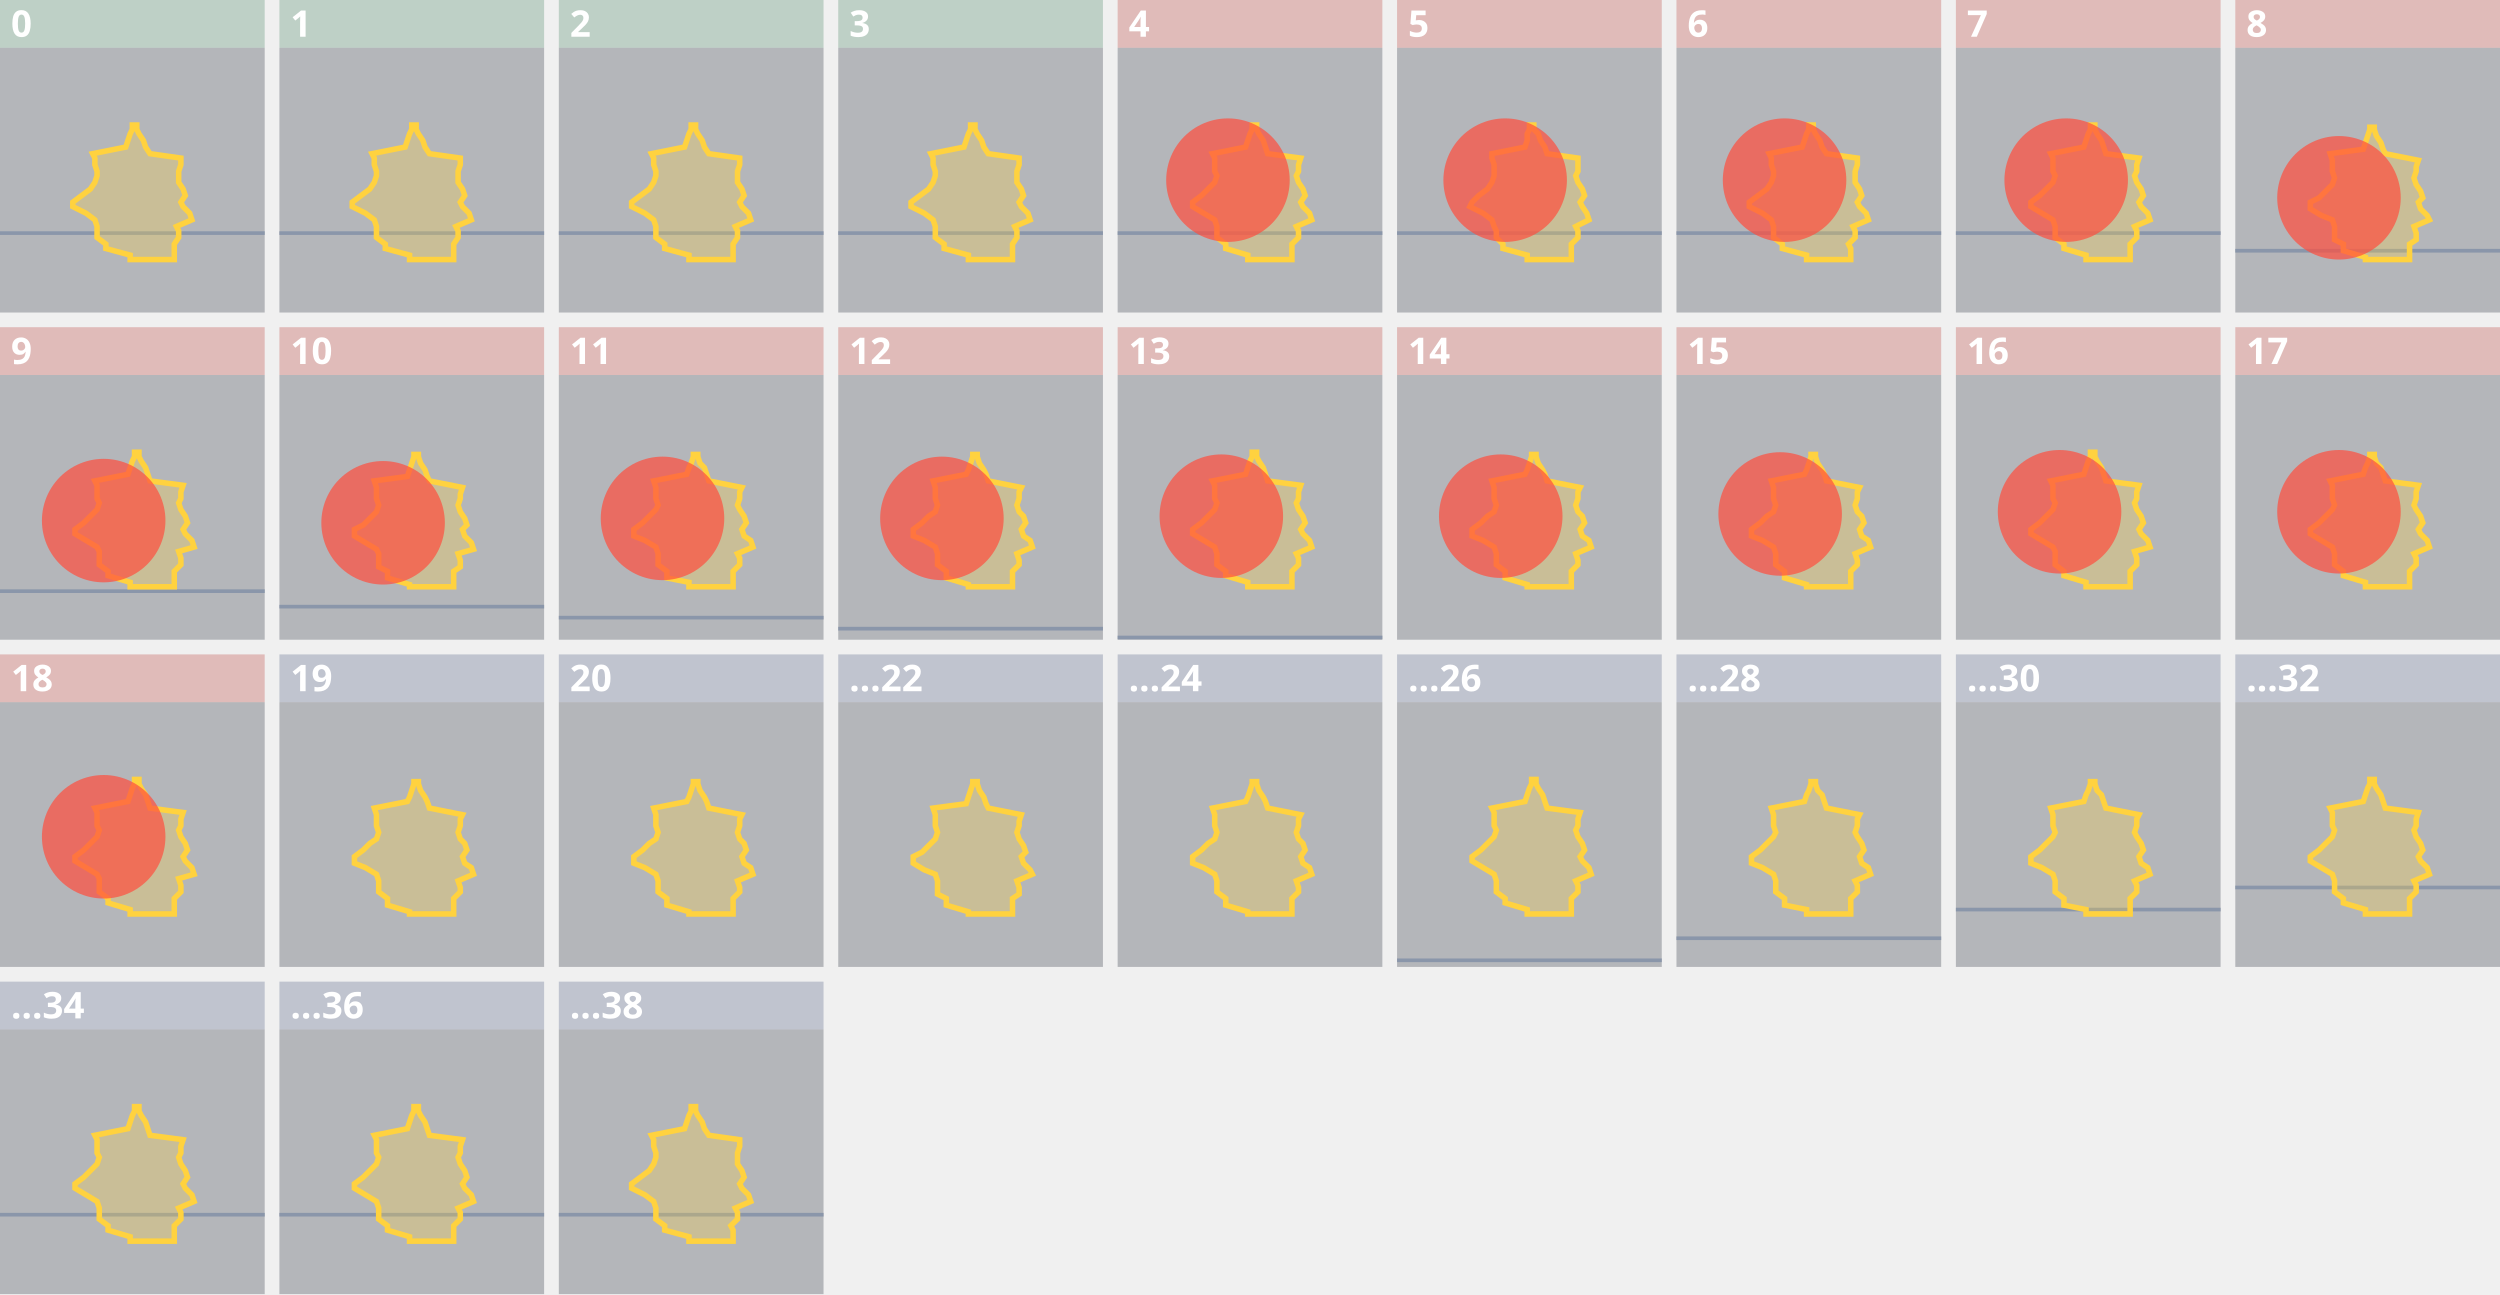
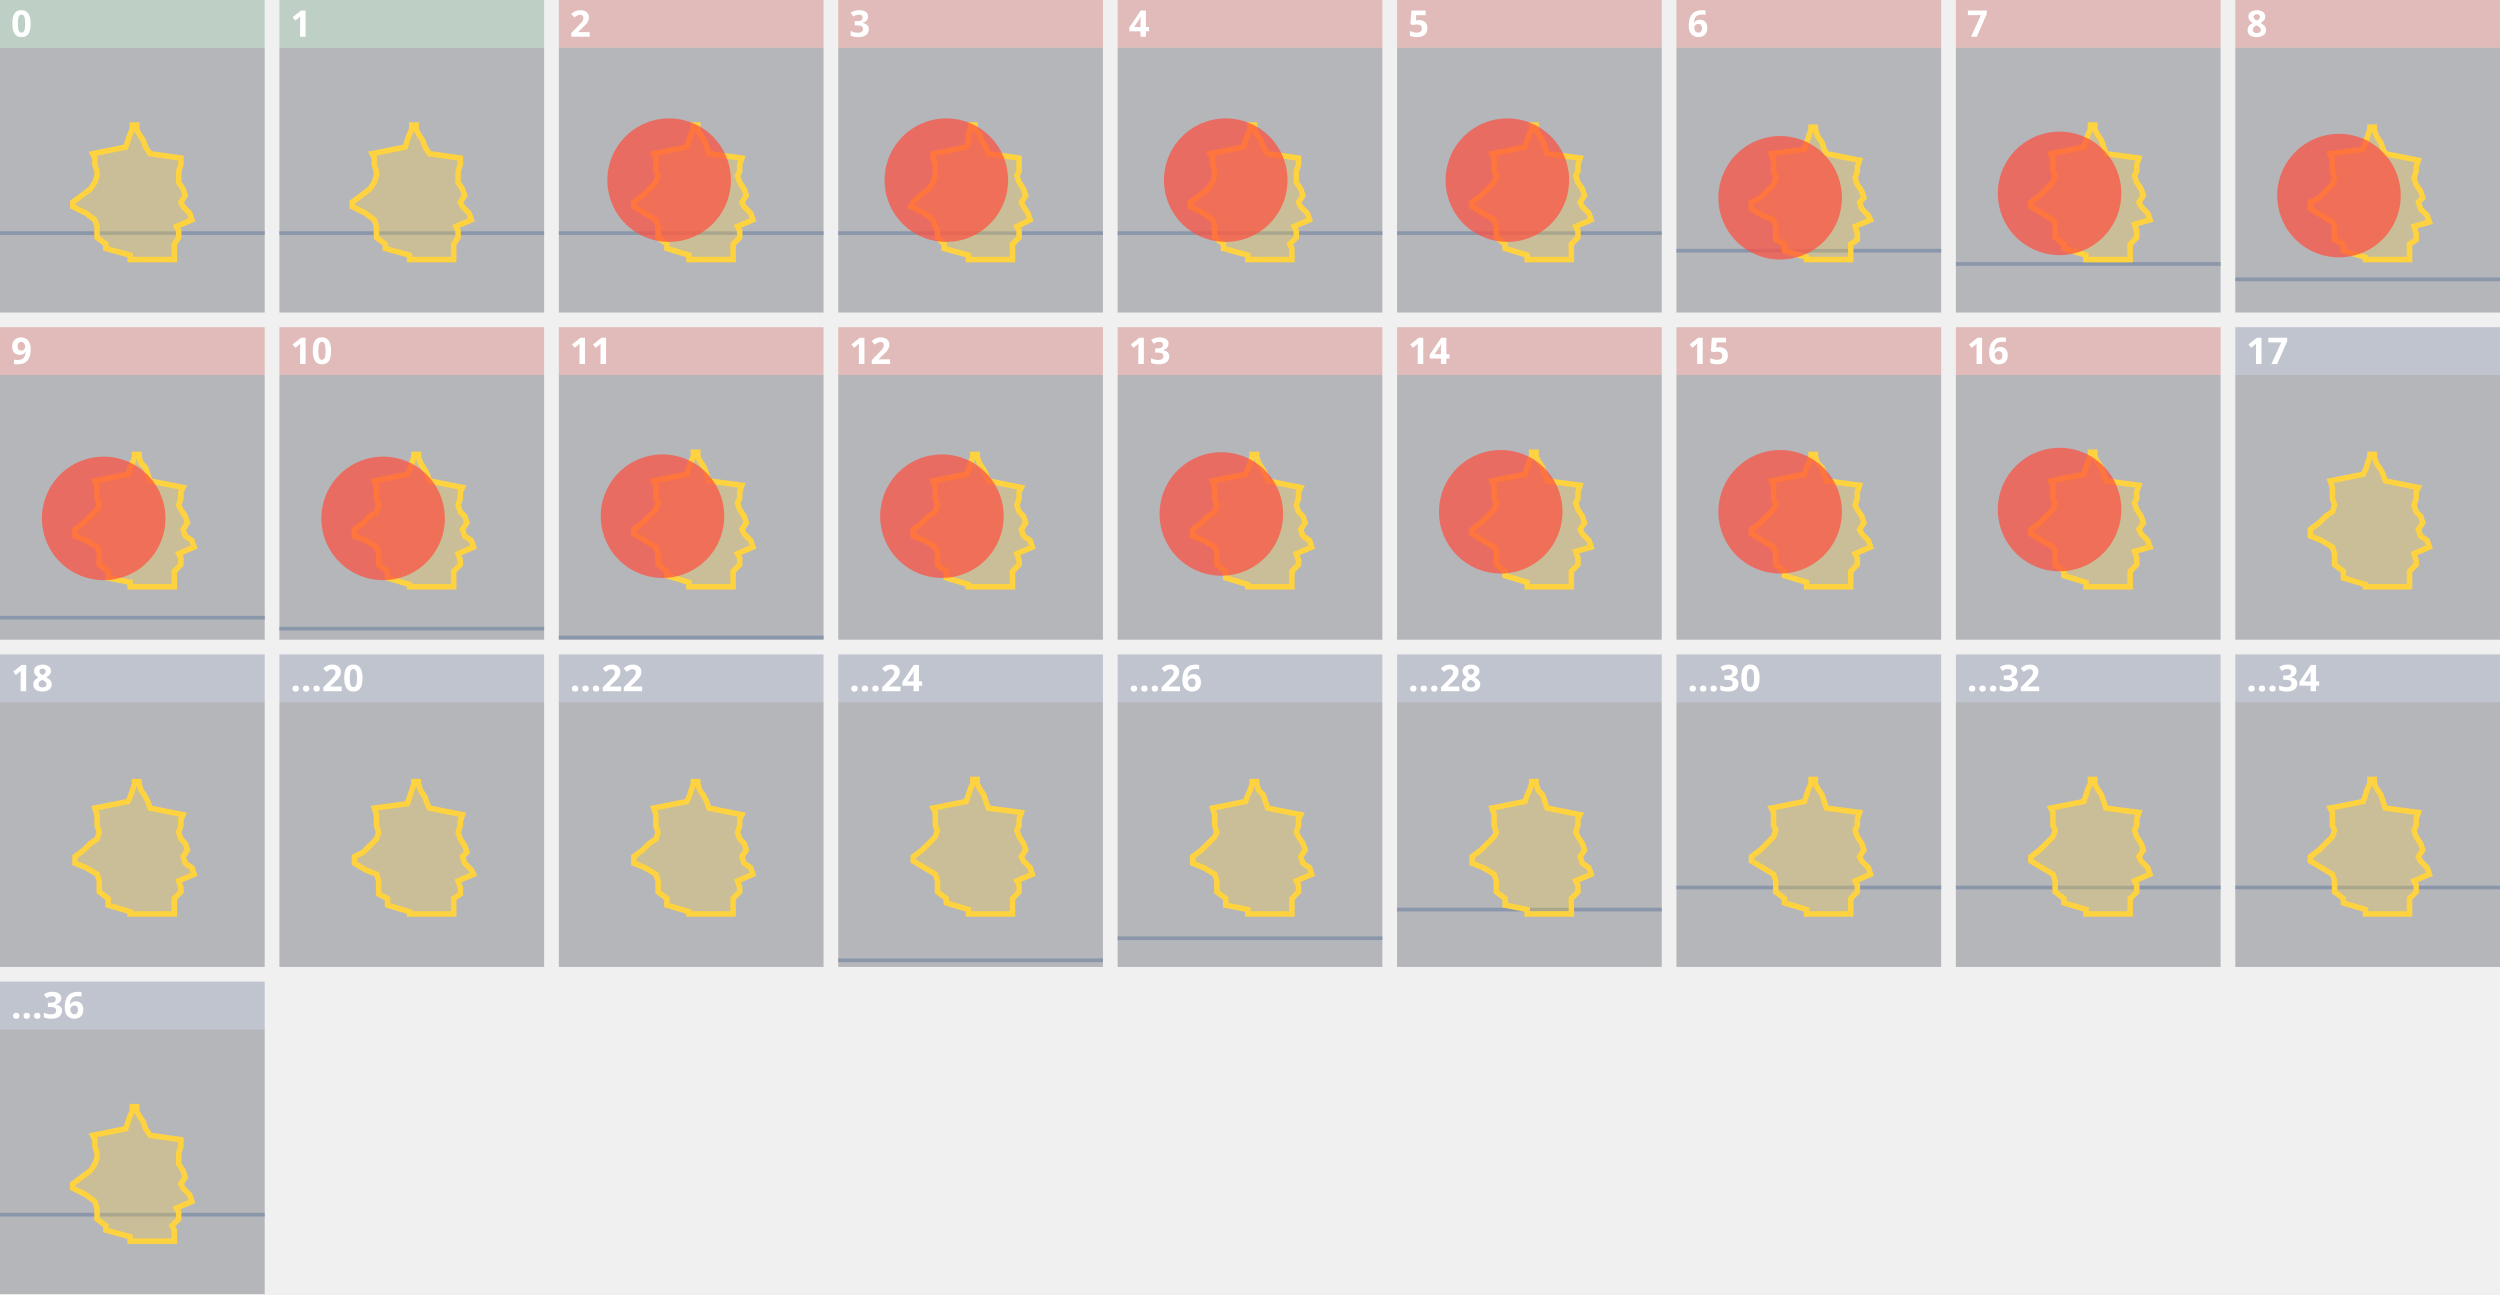
<svg xmlns="http://www.w3.org/2000/svg" viewBox="0 0 680 352" width="680" height="352">
  <style>text{font:bold 10px sans-serif;fill:#ffffff}.k{fill:#1b2230}.g{stroke:#8a96aa;stroke-width:1.67}use{stroke-width:2.50;fill-opacity:.28}.u{stroke:#ffd23f;fill:#ffd23f}.v{stroke:#4ade80;fill:#4ade80;fill-opacity:.6}.a{stroke:#e879f9;fill:#e879f9}.o{stroke:#22d3ee;fill:#22d3ee;fill-opacity:.5}.H{color:#ff4d3d;fill:#ff4d3d;opacity:.7}.G{color:#3b9cff;fill:#3b9cff;opacity:.75}.S{color:#ffa630;fill:#ffa630;opacity:.75}.T{color:#ffa630;fill:none;stroke:#ffa630;stroke-width:3.33;stroke-dasharray:6.7}.P{color:#c49bff;fill:none;stroke:#c49bff;stroke-width:1.67;stroke-dasharray:5.0}</style>
  <defs>
    <path id="b0" d="M0 -25L2 -25L2 -23L3 -21L5 -18L6 -15L8 -12L22 -10L22 -7L21 -4L21 -2L21 1L23 4L24 7L22 10L23 12L26 15L27 18L20 21L21 23L21 26L19 29L19 31L19 34L19 36L-1 36L-1 34L-12 31L-12 29L-16 26L-16 23L-16 21L-17 18L-21 15L-27 12L-27 10L-23 7L-19 4L-17 1L-16 -2L-16 -4L-17 -7L-17 -10L-18 -12L-3 -15L-2 -18L-1 -21L0 -23Z" />
    <path id="b1" d="M1 -25L3 -25L3 -23L4 -21L6 -18L7 -15L8 -12L23 -10L22 -7L22 -4L21 -2L22 1L24 4L25 7L23 10L24 12L27 15L28 18L21 21L22 23L22 26L19 29L19 31L19 34L19 36L-1 36L-1 34L-11 31L-11 29L-15 26L-15 23L-15 21L-16 18L-21 15L-26 12L-26 10L-22 7L-19 4L-16 1L-15 -2L-16 -4L-16 -7L-16 -10L-17 -12L-2 -15L-1 -18L0 -21L1 -23Z" />
    <path id="b2" d="M0 -25L2 -25L2 -23L4 -21L5 -18L7 -15L8 -12L22 -10L22 -7L22 -4L21 -2L22 1L24 4L25 7L23 10L24 12L26 15L27 18L21 21L22 23L22 26L19 29L19 31L19 34L19 36L-1 36L-1 34L-12 31L-12 29L-15 26L-15 23L-16 21L-17 18L-21 15L-27 12L-26 10L-23 7L-19 4L-17 1L-16 -2L-16 -4L-16 -7L-17 -10L-17 -12L-2 -15L-1 -18L-1 -21L0 -23Z" />
    <path id="b3" d="M0 -25L2 -25L2 -23L3 -21L5 -18L6 -15L8 -12L22 -10L22 -7L21 -4L21 -2L21 1L23 4L24 7L22 10L23 12L26 15L27 18L20 21L21 23L21 26L18 29L19 31L19 34L19 36L-1 36L-1 34L-12 31L-12 29L-16 26L-16 23L-16 21L-17 18L-21 15L-27 12L-27 10L-23 7L-19 4L-17 1L-16 -2L-16 -4L-17 -7L-17 -10L-18 -12L-3 -15L-2 -18L-1 -21L0 -23Z" />
    <path id="b4" d="M1 -24L3 -24L3 -23L4 -20L6 -17L7 -14L8 -12L23 -9L22 -6L22 -4L21 -1L22 2L24 5L25 8L23 10L24 13L27 16L28 18L21 21L22 24L22 27L19 29L19 32L19 35L19 36L-1 36L-1 35L-11 32L-11 29L-15 27L-15 24L-15 21L-16 18L-21 16L-26 13L-26 10L-22 8L-19 5L-16 2L-15 -1L-16 -4L-16 -6L-16 -9L-17 -12L-2 -14L-1 -17L0 -20L1 -23Z" />
    <path id="b5" d="M1 -25L3 -25L3 -23L4 -21L6 -18L7 -15L8 -12L23 -10L22 -7L22 -4L21 -2L22 1L24 4L25 7L23 10L24 12L27 15L28 18L21 20L22 23L22 26L19 29L19 31L19 34L19 36L-1 36L-1 34L-11 31L-11 29L-15 26L-15 23L-15 20L-16 18L-21 15L-26 12L-26 10L-22 7L-19 4L-16 1L-15 -2L-16 -4L-16 -7L-16 -10L-17 -12L-2 -15L-1 -18L0 -21L1 -23Z" />
    <path id="b6" d="M1 -24L3 -24L3 -23L4 -20L6 -17L7 -14L8 -12L23 -9L22 -6L22 -4L21 -1L22 2L24 5L25 8L23 10L24 13L27 16L28 19L21 21L22 24L22 27L19 29L19 32L19 35L19 36L-1 36L-1 35L-11 32L-11 29L-15 27L-15 24L-15 21L-16 19L-21 16L-26 13L-26 10L-22 8L-19 5L-16 2L-15 -1L-16 -4L-16 -6L-16 -9L-17 -12L-2 -14L-1 -17L0 -20L1 -23Z" />
    <path id="b7" d="M1 -24L3 -24L3 -23L4 -20L6 -18L7 -15L8 -12L23 -9L22 -7L22 -4L21 -1L22 1L24 4L25 7L23 10L24 13L27 15L28 18L21 21L22 23L22 26L19 29L19 32L19 34L19 36L-1 36L-1 34L-11 32L-11 29L-15 26L-15 23L-15 21L-16 18L-21 15L-26 13L-26 10L-22 7L-19 4L-16 1L-15 -1L-16 -4L-16 -7L-16 -9L-17 -12L-2 -15L-1 -18L0 -20L1 -23Z" />
    <path id="b8" d="M1 -24L3 -24L3 -23L4 -20L6 -17L7 -15L8 -12L23 -9L22 -7L22 -4L21 -1L22 2L24 4L25 7L23 10L24 13L27 15L28 18L21 21L22 24L22 26L19 29L19 32L19 35L19 36L-1 36L-1 35L-11 32L-11 29L-15 26L-15 24L-15 21L-16 18L-21 15L-26 13L-26 10L-22 7L-19 4L-16 2L-15 -1L-16 -4L-16 -7L-16 -9L-17 -12L-2 -15L-1 -17L0 -20L1 -23Z" />
    <path id="b9" d="M1 -24L3 -24L3 -23L4 -20L6 -18L7 -15L8 -12L23 -10L22 -7L22 -4L21 -1L22 1L24 4L25 7L23 10L24 12L27 15L28 18L21 21L22 23L22 26L19 29L19 31L19 34L19 36L-1 36L-1 34L-11 31L-11 29L-15 26L-15 23L-15 21L-16 18L-21 15L-26 12L-26 10L-22 7L-19 4L-16 1L-15 -1L-16 -4L-16 -7L-16 -10L-17 -12L-2 -15L-1 -18L0 -20L1 -23Z" />
    <rect id="K" x="-60" y="-60" width="120" height="120" class="k" />
    <rect id="Ls" width="72" height="13" fill="#3f7d5a" />
    <rect id="La" width="72" height="13" fill="#b8332b" />
    <rect id="Le" width="72" height="13" fill="#46557a" />
  </defs>
  <use href="#Ls" x="0" y="0" />
  <text x="3" y="10">0</text>
  <svg x="0" y="13" width="72" height="72" viewBox="-60 -60 120 120">
    <use href="#K" />
    <line x1="-60" y1="24" x2="60" y2="24" class="g" />
    <use href="#b0" class="u" />
  </svg>
  <use href="#Ls" x="76" y="0" />
  <text x="79" y="10">1</text>
  <svg x="76" y="13" width="72" height="72" viewBox="-60 -60 120 120">
    <use href="#K" />
    <line x1="-60" y1="24" x2="60" y2="24" class="g" />
    <use href="#b0" class="u" />
  </svg>
-   <use href="#Ls" x="152" y="0" />
+   <use href="#La" x="152" y="0" />
  <text x="155" y="10">2</text>
  <svg x="152" y="13" width="72" height="72" viewBox="-60 -60 120 120">
    <use href="#K" />
    <line x1="-60" y1="24" x2="60" y2="24" class="g" />
-     <use href="#b0" class="u" />
-   </svg>
-   <use href="#Ls" x="228" y="0" />
+     <use href="#b1" class="u" />
+     <g class="H">
+       <line x1="-10" y1="0" x2="-10" y2="0" stroke="currentColor" stroke-width="56" stroke-linecap="round" />
+     </g>
+   </svg>
+   <use href="#La" x="228" y="0" />
  <text x="231" y="10">3</text>
  <svg x="228" y="13" width="72" height="72" viewBox="-60 -60 120 120">
    <use href="#K" />
    <line x1="-60" y1="24" x2="60" y2="24" class="g" />
-     <use href="#b0" class="u" />
+     <use href="#b2" class="u" />
+     <g class="H">
+       <line x1="-11" y1="0" x2="-11" y2="0" stroke="currentColor" stroke-width="56" stroke-linecap="round" />
+     </g>
  </svg>
  <use href="#La" x="304" y="0" />
  <text x="307" y="10">4</text>
  <svg x="304" y="13" width="72" height="72" viewBox="-60 -60 120 120">
    <use href="#K" />
    <line x1="-60" y1="24" x2="60" y2="24" class="g" />
-     <use href="#b1" class="u" />
-     <g class="H">
-       <line x1="-10" y1="0" x2="-10" y2="0" stroke="currentColor" stroke-width="56" stroke-linecap="round" />
+     <use href="#b3" class="u" />
+     <g class="H">
+       <line x1="-11" y1="0" x2="-11" y2="0" stroke="currentColor" stroke-width="56" stroke-linecap="round" />
    </g>
  </svg>
  <use href="#La" x="380" y="0" />
  <text x="383" y="10">5</text>
  <svg x="380" y="13" width="72" height="72" viewBox="-60 -60 120 120">
    <use href="#K" />
    <line x1="-60" y1="24" x2="60" y2="24" class="g" />
-     <use href="#b2" class="u" />
-     <g class="H">
-       <line x1="-11" y1="0" x2="-11" y2="0" stroke="currentColor" stroke-width="56" stroke-linecap="round" />
+     <use href="#b1" class="u" />
+     <g class="H">
+       <line x1="-10" y1="0" x2="-10" y2="0" stroke="currentColor" stroke-width="56" stroke-linecap="round" />
    </g>
  </svg>
  <use href="#La" x="456" y="0" />
  <text x="459" y="10">6</text>
  <svg x="456" y="13" width="72" height="72" viewBox="-60 -60 120 120">
    <use href="#K" />
-     <line x1="-60" y1="24" x2="60" y2="24" class="g" />
-     <use href="#b3" class="u" />
-     <g class="H">
-       <line x1="-11" y1="0" x2="-11" y2="0" stroke="currentColor" stroke-width="56" stroke-linecap="round" />
+     <line x1="-60" y1="32" x2="60" y2="32" class="g" />
+     <use href="#b4" class="u" />
+     <g class="H">
+       <line x1="-13" y1="8" x2="-13" y2="8" stroke="currentColor" stroke-width="56" stroke-linecap="round" />
    </g>
  </svg>
  <use href="#La" x="532" y="0" />
  <text x="535" y="10">7</text>
  <svg x="532" y="13" width="72" height="72" viewBox="-60 -60 120 120">
    <use href="#K" />
-     <line x1="-60" y1="24" x2="60" y2="24" class="g" />
-     <use href="#b1" class="u" />
-     <g class="H">
-       <line x1="-10" y1="0" x2="-10" y2="0" stroke="currentColor" stroke-width="56" stroke-linecap="round" />
+     <line x1="-60" y1="38" x2="60" y2="38" class="g" />
+     <use href="#b5" class="u" />
+     <g class="H">
+       <line x1="-13" y1="6" x2="-13" y2="6" stroke="currentColor" stroke-width="56" stroke-linecap="round" />
    </g>
  </svg>
  <use href="#La" x="608" y="0" />
  <text x="611" y="10">8</text>
  <svg x="608" y="13" width="72" height="72" viewBox="-60 -60 120 120">
    <use href="#K" />
-     <line x1="-60" y1="32" x2="60" y2="32" class="g" />
-     <use href="#b4" class="u" />
-     <g class="H">
-       <line x1="-13" y1="8" x2="-13" y2="8" stroke="currentColor" stroke-width="56" stroke-linecap="round" />
+     <line x1="-60" y1="45" x2="60" y2="45" class="g" />
+     <use href="#b6" class="u" />
+     <g class="H">
+       <line x1="-13" y1="7" x2="-13" y2="7" stroke="currentColor" stroke-width="56" stroke-linecap="round" />
    </g>
  </svg>
  <use href="#La" x="0" y="89" />
  <text x="3" y="99">9</text>
  <svg x="0" y="102" width="72" height="72" viewBox="-60 -60 120 120">
    <use href="#K" />
-     <line x1="-60" y1="38" x2="60" y2="38" class="g" />
-     <use href="#b5" class="u" />
-     <g class="H">
-       <line x1="-13" y1="6" x2="-13" y2="6" stroke="currentColor" stroke-width="56" stroke-linecap="round" />
+     <line x1="-60" y1="50" x2="60" y2="50" class="g" />
+     <use href="#b7" class="u" />
+     <g class="H">
+       <line x1="-13" y1="5" x2="-13" y2="5" stroke="currentColor" stroke-width="56" stroke-linecap="round" />
    </g>
  </svg>
  <use href="#La" x="76" y="89" />
  <text x="79" y="99">10</text>
  <svg x="76" y="102" width="72" height="72" viewBox="-60 -60 120 120">
    <use href="#K" />
-     <line x1="-60" y1="45" x2="60" y2="45" class="g" />
-     <use href="#b6" class="u" />
-     <g class="H">
-       <line x1="-13" y1="7" x2="-13" y2="7" stroke="currentColor" stroke-width="56" stroke-linecap="round" />
+     <line x1="-60" y1="55" x2="60" y2="55" class="g" />
+     <use href="#b8" class="u" />
+     <g class="H">
+       <line x1="-13" y1="5" x2="-13" y2="5" stroke="currentColor" stroke-width="56" stroke-linecap="round" />
    </g>
  </svg>
  <use href="#La" x="152" y="89" />
  <text x="155" y="99">11</text>
  <svg x="152" y="102" width="72" height="72" viewBox="-60 -60 120 120">
    <use href="#K" />
-     <line x1="-60" y1="50" x2="60" y2="50" class="g" />
-     <use href="#b7" class="u" />
-     <g class="H">
-       <line x1="-13" y1="5" x2="-13" y2="5" stroke="currentColor" stroke-width="56" stroke-linecap="round" />
+     <line x1="-60" y1="59" x2="60" y2="59" class="g" />
+     <use href="#b1" class="u" />
+     <g class="H">
+       <line x1="-13" y1="4" x2="-13" y2="4" stroke="currentColor" stroke-width="56" stroke-linecap="round" />
    </g>
  </svg>
  <use href="#La" x="228" y="89" />
  <text x="231" y="99">12</text>
  <svg x="228" y="102" width="72" height="72" viewBox="-60 -60 120 120">
    <use href="#K" />
-     <line x1="-60" y1="55" x2="60" y2="55" class="g" />
-     <use href="#b8" class="u" />
-     <g class="H">
-       <line x1="-13" y1="5" x2="-13" y2="5" stroke="currentColor" stroke-width="56" stroke-linecap="round" />
+     <use href="#b8" class="u" />
+     <g class="H">
+       <line x1="-13" y1="4" x2="-13" y2="4" stroke="currentColor" stroke-width="56" stroke-linecap="round" />
    </g>
  </svg>
  <use href="#La" x="304" y="89" />
  <text x="307" y="99">13</text>
  <svg x="304" y="102" width="72" height="72" viewBox="-60 -60 120 120">
    <use href="#K" />
-     <line x1="-60" y1="59" x2="60" y2="59" class="g" />
-     <use href="#b1" class="u" />
-     <g class="H">
-       <line x1="-13" y1="4" x2="-13" y2="4" stroke="currentColor" stroke-width="56" stroke-linecap="round" />
+     <use href="#b8" class="u" />
+     <g class="H">
+       <line x1="-13" y1="3" x2="-13" y2="3" stroke="currentColor" stroke-width="56" stroke-linecap="round" />
    </g>
  </svg>
  <use href="#La" x="380" y="89" />
  <text x="383" y="99">14</text>
  <svg x="380" y="102" width="72" height="72" viewBox="-60 -60 120 120">
    <use href="#K" />
-     <use href="#b8" class="u" />
-     <g class="H">
-       <line x1="-13" y1="4" x2="-13" y2="4" stroke="currentColor" stroke-width="56" stroke-linecap="round" />
+     <use href="#b5" class="u" />
+     <g class="H">
+       <line x1="-13" y1="2" x2="-13" y2="2" stroke="currentColor" stroke-width="56" stroke-linecap="round" />
    </g>
  </svg>
  <use href="#La" x="456" y="89" />
  <text x="459" y="99">15</text>
  <svg x="456" y="102" width="72" height="72" viewBox="-60 -60 120 120">
    <use href="#K" />
-     <use href="#b8" class="u" />
-     <g class="H">
-       <line x1="-13" y1="3" x2="-13" y2="3" stroke="currentColor" stroke-width="56" stroke-linecap="round" />
+     <use href="#b9" class="u" />
+     <g class="H">
+       <line x1="-13" y1="2" x2="-13" y2="2" stroke="currentColor" stroke-width="56" stroke-linecap="round" />
    </g>
  </svg>
  <use href="#La" x="532" y="89" />
  <text x="535" y="99">16</text>
  <svg x="532" y="102" width="72" height="72" viewBox="-60 -60 120 120">
    <use href="#K" />
    <use href="#b5" class="u" />
    <g class="H">
-       <line x1="-13" y1="2" x2="-13" y2="2" stroke="currentColor" stroke-width="56" stroke-linecap="round" />
-     </g>
-   </svg>
-   <use href="#La" x="608" y="89" />
+       <line x1="-13" y1="1" x2="-13" y2="1" stroke="currentColor" stroke-width="56" stroke-linecap="round" />
+     </g>
+   </svg>
+   <use href="#Le" x="608" y="89" />
  <text x="611" y="99">17</text>
  <svg x="608" y="102" width="72" height="72" viewBox="-60 -60 120 120">
    <use href="#K" />
-     <use href="#b9" class="u" />
-     <g class="H">
-       <line x1="-13" y1="2" x2="-13" y2="2" stroke="currentColor" stroke-width="56" stroke-linecap="round" />
-     </g>
-   </svg>
-   <use href="#La" x="0" y="178" />
+     <use href="#b8" class="u" />
+   </svg>
+   <use href="#Le" x="0" y="178" />
  <text x="3" y="188">18</text>
  <svg x="0" y="191" width="72" height="72" viewBox="-60 -60 120 120">
    <use href="#K" />
-     <use href="#b5" class="u" />
-     <g class="H">
-       <line x1="-13" y1="1" x2="-13" y2="1" stroke="currentColor" stroke-width="56" stroke-linecap="round" />
-     </g>
+     <use href="#b8" class="u" />
  </svg>
  <use href="#Le" x="76" y="178" />
-   <text x="79" y="188">19</text>
+   <text x="79" y="188">…20</text>
  <svg x="76" y="191" width="72" height="72" viewBox="-60 -60 120 120">
    <use href="#K" />
-     <use href="#b8" class="u" />
+     <use href="#b4" class="u" />
  </svg>
  <use href="#Le" x="152" y="178" />
-   <text x="155" y="188">20</text>
+   <text x="155" y="188">…22</text>
  <svg x="152" y="191" width="72" height="72" viewBox="-60 -60 120 120">
    <use href="#K" />
    <use href="#b8" class="u" />
  </svg>
  <use href="#Le" x="228" y="178" />
-   <text x="231" y="188">…22</text>
+   <text x="231" y="188">…24</text>
  <svg x="228" y="191" width="72" height="72" viewBox="-60 -60 120 120">
    <use href="#K" />
-     <use href="#b4" class="u" />
+     <line x1="-60" y1="57" x2="60" y2="57" class="g" />
+     <use href="#b1" class="u" />
  </svg>
  <use href="#Le" x="304" y="178" />
-   <text x="307" y="188">…24</text>
+   <text x="307" y="188">…26</text>
  <svg x="304" y="191" width="72" height="72" viewBox="-60 -60 120 120">
-     <use href="#K" />
-     <use href="#b8" class="u" />
-   </svg>
-   <use href="#Le" x="380" y="178" />
-   <text x="383" y="188">…26</text>
-   <svg x="380" y="191" width="72" height="72" viewBox="-60 -60 120 120">
-     <use href="#K" />
-     <line x1="-60" y1="57" x2="60" y2="57" class="g" />
-     <use href="#b1" class="u" />
-   </svg>
-   <use href="#Le" x="456" y="178" />
-   <text x="459" y="188">…28</text>
-   <svg x="456" y="191" width="72" height="72" viewBox="-60 -60 120 120">
    <use href="#K" />
    <line x1="-60" y1="47" x2="60" y2="47" class="g" />
    <use href="#b7" class="u" />
  </svg>
-   <use href="#Le" x="532" y="178" />
-   <text x="535" y="188">…30</text>
-   <svg x="532" y="191" width="72" height="72" viewBox="-60 -60 120 120">
+   <use href="#Le" x="380" y="178" />
+   <text x="383" y="188">…28</text>
+   <svg x="380" y="191" width="72" height="72" viewBox="-60 -60 120 120">
    <use href="#K" />
    <line x1="-60" y1="34" x2="60" y2="34" class="g" />
    <use href="#b7" class="u" />
  </svg>
+   <use href="#Le" x="456" y="178" />
+   <text x="459" y="188">…30</text>
+   <svg x="456" y="191" width="72" height="72" viewBox="-60 -60 120 120">
+     <use href="#K" />
+     <line x1="-60" y1="24" x2="60" y2="24" class="g" />
+     <use href="#b1" class="u" />
+   </svg>
+   <use href="#Le" x="532" y="178" />
+   <text x="535" y="188">…32</text>
+   <svg x="532" y="191" width="72" height="72" viewBox="-60 -60 120 120">
+     <use href="#K" />
+     <line x1="-60" y1="24" x2="60" y2="24" class="g" />
+     <use href="#b1" class="u" />
+   </svg>
  <use href="#Le" x="608" y="178" />
-   <text x="611" y="188">…32</text>
+   <text x="611" y="188">…34</text>
  <svg x="608" y="191" width="72" height="72" viewBox="-60 -60 120 120">
    <use href="#K" />
    <line x1="-60" y1="24" x2="60" y2="24" class="g" />
    <use href="#b1" class="u" />
  </svg>
  <use href="#Le" x="0" y="267" />
-   <text x="3" y="277">…34</text>
+   <text x="3" y="277">…36</text>
  <svg x="0" y="280" width="72" height="72" viewBox="-60 -60 120 120">
    <use href="#K" />
    <line x1="-60" y1="24" x2="60" y2="24" class="g" />
-     <use href="#b1" class="u" />
-   </svg>
-   <use href="#Le" x="76" y="267" />
-   <text x="79" y="277">…36</text>
-   <svg x="76" y="280" width="72" height="72" viewBox="-60 -60 120 120">
-     <use href="#K" />
-     <line x1="-60" y1="24" x2="60" y2="24" class="g" />
-     <use href="#b1" class="u" />
-   </svg>
-   <use href="#Le" x="152" y="267" />
-   <text x="155" y="277">…38</text>
-   <svg x="152" y="280" width="72" height="72" viewBox="-60 -60 120 120">
-     <use href="#K" />
-     <line x1="-60" y1="24" x2="60" y2="24" class="g" />
    <use href="#b3" class="u" />
  </svg>
</svg>
